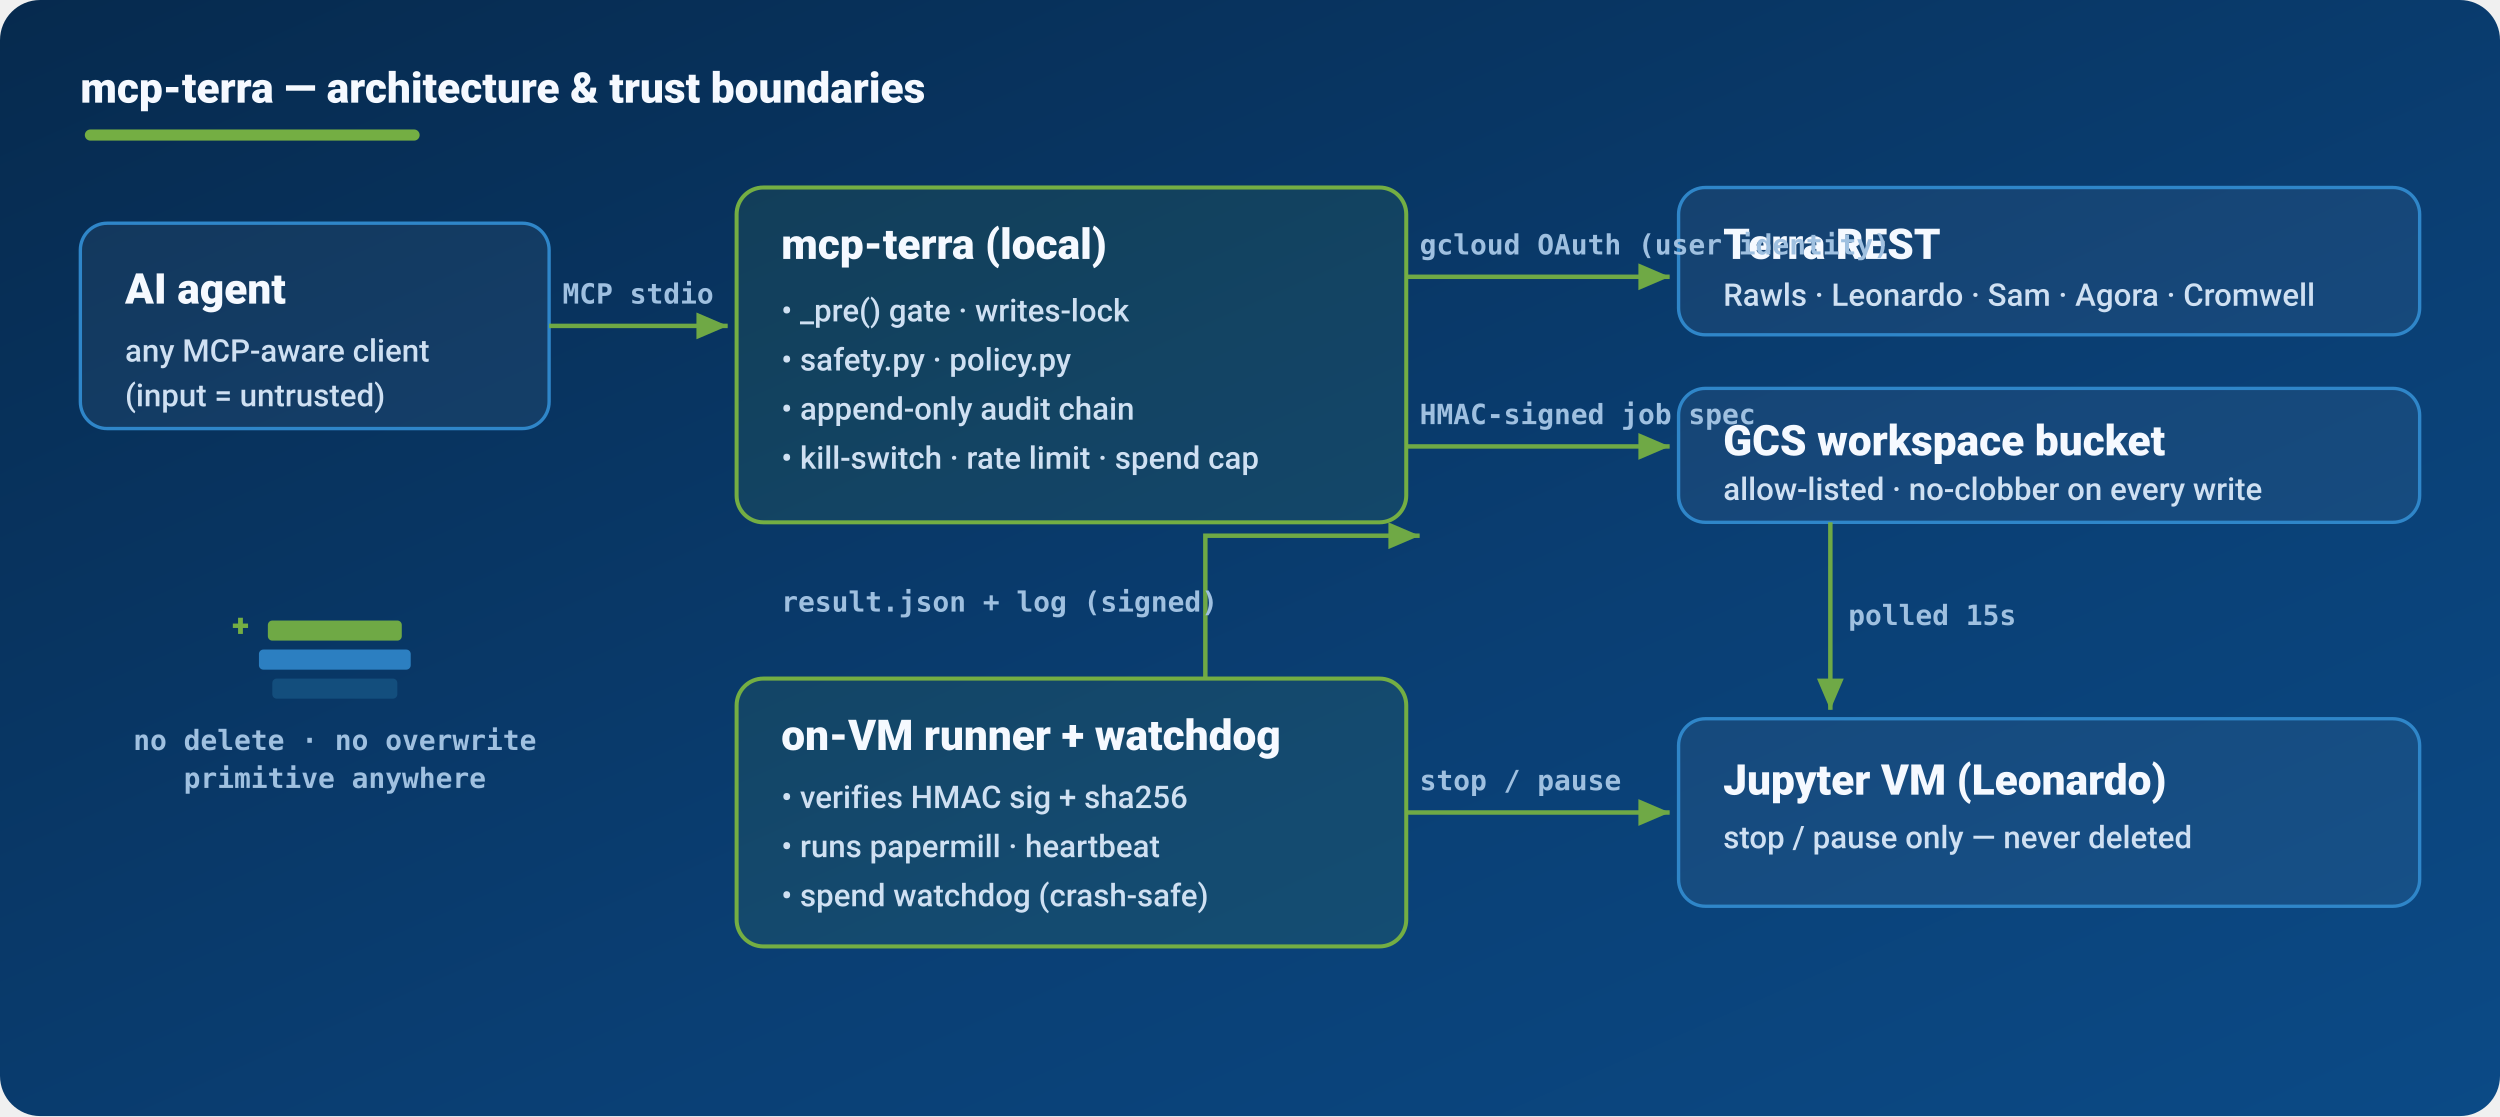
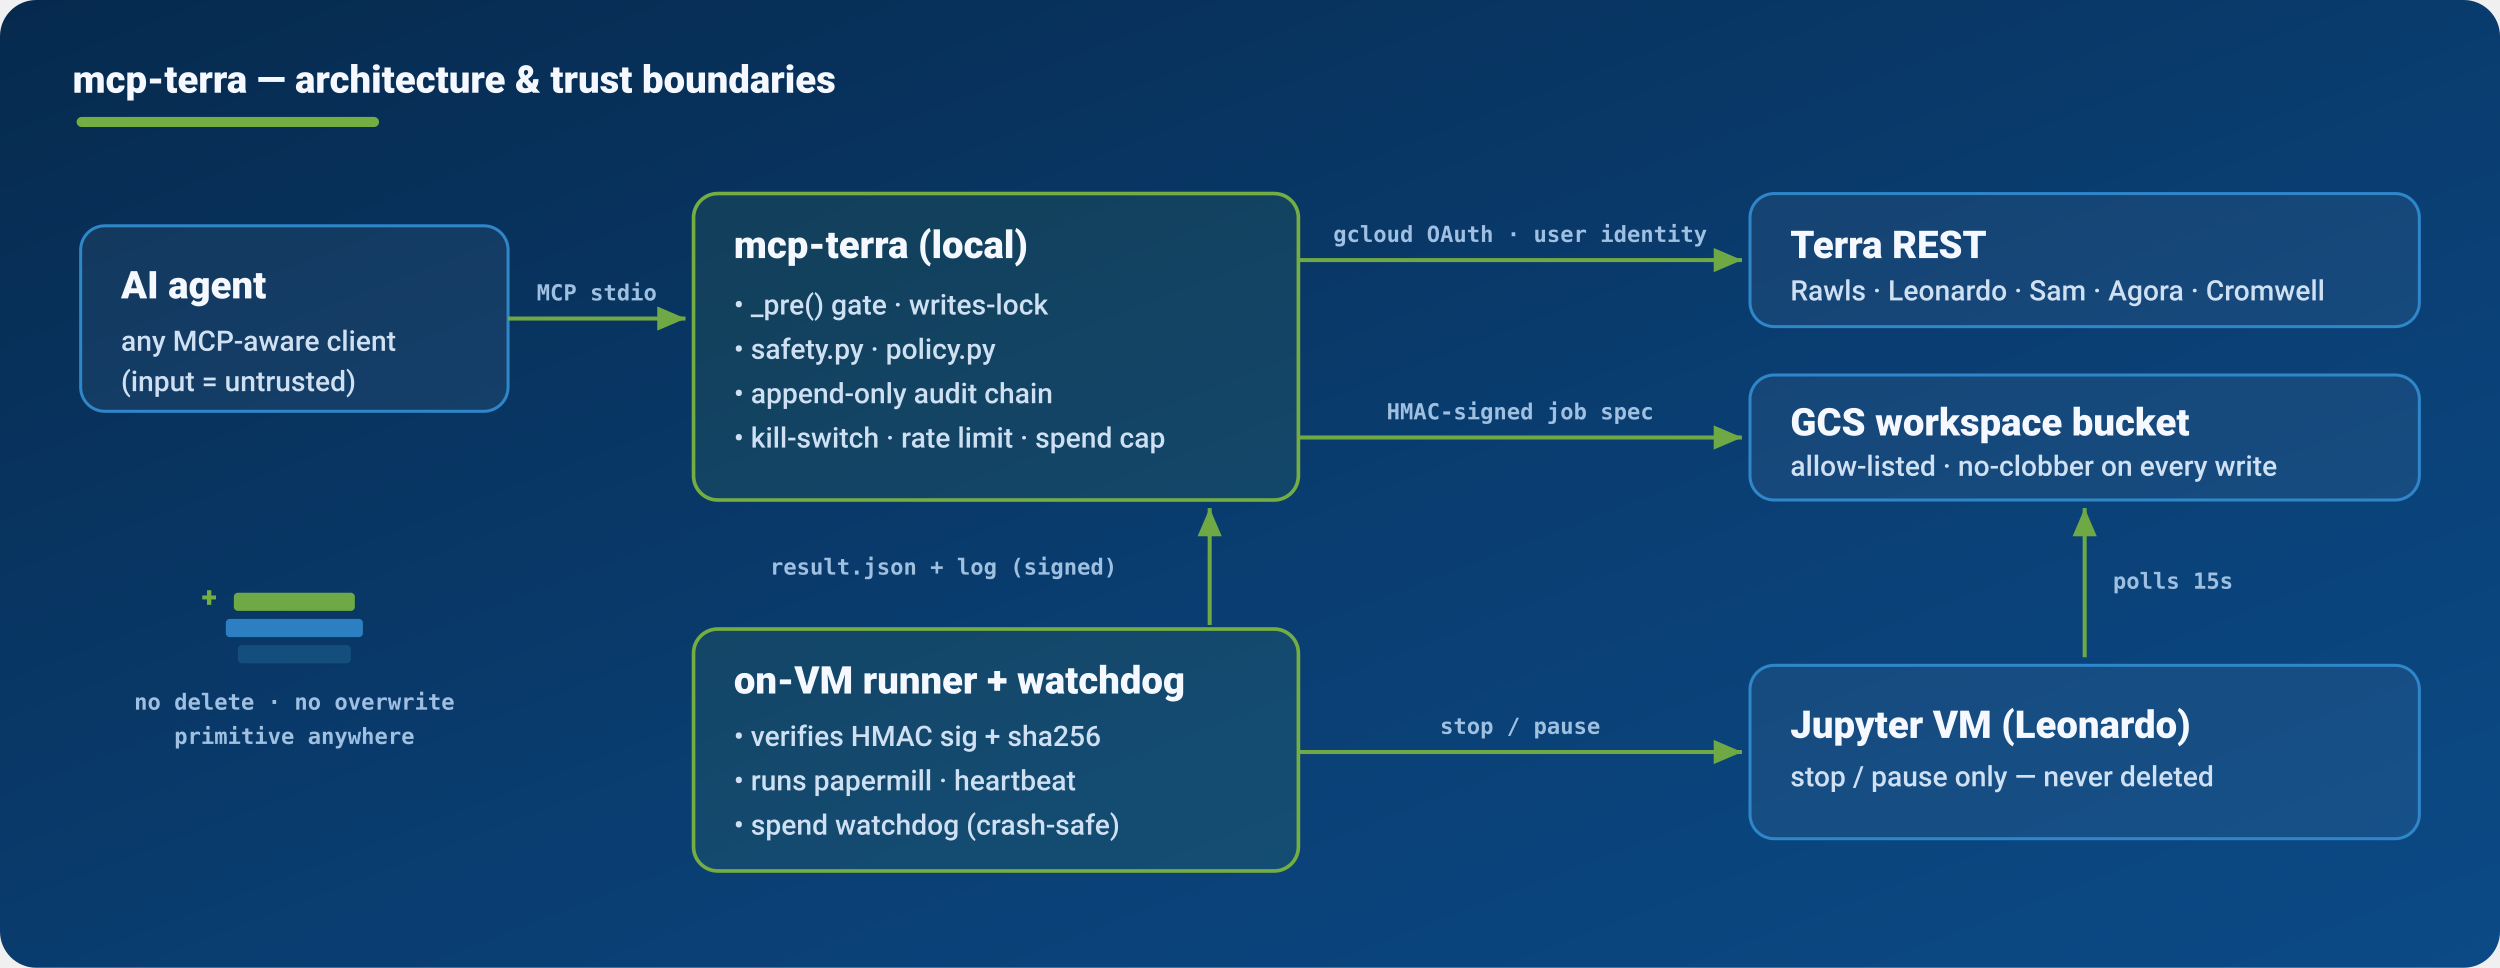
- <svg xmlns="http://www.w3.org/2000/svg" width="1120" height="500" viewBox="0 0 1120 500" role="img" aria-label="mcp-terra architecture and trust boundaries">
+ <svg xmlns="http://www.w3.org/2000/svg" width="1240" height="480" viewBox="0 0 1240 480" role="img" aria-label="mcp-terra architecture and trust boundaries">
  <defs>
    <linearGradient id="abg" x1="0" y1="0" x2="1" y2="1">
      <stop offset="0" stop-color="#062a4e" />
      <stop offset="0.6" stop-color="#0a3f74" />
      <stop offset="1" stop-color="#0b4a86" />
    </linearGradient>
    <marker id="ah" markerWidth="9" markerHeight="9" refX="7" refY="3" orient="auto">
      <path d="M0,0 L7,3 L0,6 Z" fill="#74ae43" />
    </marker>
    <style>
      .t    { font-family: ui-sans-serif, -apple-system, "Segoe UI", Roboto, Helvetica, Arial, sans-serif; }
      .mono { font-family: ui-monospace, "SF Mono", SFMono-Regular, Menlo, Consolas, monospace; }
      .box  { fill: #ffffff; fill-opacity: 0.05; stroke: #2f86c9; stroke-width: 1.5; }
      .hl   { fill: #74ae43; fill-opacity: 0.10; stroke: #74ae43; stroke-width: 1.8; }
      .h    { font-weight: 800; font-size: 19px; fill: #f5f9ff; }
      .s    { font-weight: 500; font-size: 14px; fill: #cfe0f2; }
-       .lbl  { font-weight: 600; font-size: 12.5px; fill: #9fc0e0; }
+       .lbl  { font-weight: 600; font-size: 11px; fill: #9fc0e0; }
      .arr  { stroke: #74ae43; stroke-width: 2; fill: none; opacity: 0.95; }
    </style>
  </defs>
-   <rect width="1120" height="500" rx="18" fill="url(#abg)" />
+   <rect width="1240" height="480" rx="18" fill="url(#abg)" />
  <text x="36" y="46" class="t h" font-size="22">mcp-terra — architecture &amp; trust boundaries</text>
  <rect x="38" y="58" width="150" height="5" rx="2.5" fill="#74ae43" />
-   <rect class="box" x="36" y="100" width="210" height="92" rx="12" />
-   <text x="56" y="136" class="t h">AI agent</text>
-   <text x="56" y="162" class="t s">any MCP-aware client</text>
-   <text x="56" y="182" class="t s">(input = untrusted)</text>
-   <rect class="hl" x="330" y="84" width="300" height="150" rx="12" />
-   <text x="350" y="116" class="t h">mcp-terra (local)</text>
-   <text x="350" y="144" class="t s">• _pre() gate · writes-lock</text>
-   <text x="350" y="166" class="t s">• safety.py · policy.py</text>
-   <text x="350" y="188" class="t s">• append-only audit chain</text>
-   <text x="350" y="210" class="t s">• kill-switch · rate limit · spend cap</text>
-   <rect class="box" x="752" y="84" width="332" height="66" rx="12" />
-   <text x="772" y="116" class="t h" font-size="17">Terra REST</text>
-   <text x="772" y="137" class="t s">Rawls · Leonardo · Sam · Agora · Cromwell</text>
-   <rect class="box" x="752" y="174" width="332" height="60" rx="12" />
-   <text x="772" y="204" class="t h" font-size="17">GCS workspace bucket</text>
-   <text x="772" y="224" class="t s">allow-listed · no-clobber on every write</text>
-   <rect class="hl" x="330" y="304" width="300" height="120" rx="12" />
-   <text x="350" y="336" class="t h">on-VM runner + watchdog</text>
-   <text x="350" y="362" class="t s">• verifies HMAC sig + sha256</text>
-   <text x="350" y="384" class="t s">• runs papermill · heartbeat</text>
-   <text x="350" y="406" class="t s">• spend watchdog (crash-safe)</text>
-   <rect class="box" x="752" y="322" width="332" height="84" rx="12" />
-   <text x="772" y="356" class="t h">Jupyter VM (Leonardo)</text>
-   <text x="772" y="380" class="t s">stop / pause only — never deleted</text>
-   <path class="arr" d="M246,146 H326" marker-end="url(#ah)" />
-   <text x="252" y="136" class="mono lbl">MCP stdio</text>
-   <path class="arr" d="M630,124 H748" marker-end="url(#ah)" />
-   <text x="636" y="114" class="mono lbl">gcloud OAuth (user identity)</text>
-   <path class="arr" d="M630,200 H748" marker-end="url(#ah)" />
-   <text x="636" y="190" class="mono lbl">HMAC-signed job spec</text>
-   <path class="arr" d="M820,234 V318" marker-end="url(#ah)" />
-   <text x="828" y="280" class="mono lbl">polled 15s</text>
-   <path class="arr" d="M540,304 V240 H636" marker-end="url(#ah)" />
-   <text x="350" y="274" class="mono lbl">result.json + log (signed)</text>
-   <path class="arr" d="M630,364 H748" marker-end="url(#ah)" />
-   <text x="636" y="354" class="mono lbl">stop / pause</text>
-   <g transform="translate(150,300)">
+   <rect class="box" x="40" y="112" width="212" height="92" rx="12" />
+   <text x="60" y="148" class="t h">AI agent</text>
+   <text x="60" y="174" class="t s">any MCP-aware client</text>
+   <text x="60" y="194" class="t s">(input = untrusted)</text>
+   <rect class="hl" x="344" y="96" width="300" height="152" rx="12" />
+   <text x="364" y="128" class="t h">mcp-terra (local)</text>
+   <text x="364" y="156" class="t s">• _pre() gate · writes-lock</text>
+   <text x="364" y="178" class="t s">• safety.py · policy.py</text>
+   <text x="364" y="200" class="t s">• append-only audit chain</text>
+   <text x="364" y="222" class="t s">• kill-switch · rate limit · spend cap</text>
+   <rect class="hl" x="344" y="312" width="300" height="120" rx="12" />
+   <text x="364" y="344" class="t h">on-VM runner + watchdog</text>
+   <text x="364" y="370" class="t s">• verifies HMAC sig + sha256</text>
+   <text x="364" y="392" class="t s">• runs papermill · heartbeat</text>
+   <text x="364" y="414" class="t s">• spend watchdog (crash-safe)</text>
+   <rect class="box" x="868" y="96" width="332" height="66" rx="12" />
+   <text x="888" y="128" class="t h" font-size="17">Terra REST</text>
+   <text x="888" y="149" class="t s">Rawls · Leonardo · Sam · Agora · Cromwell</text>
+   <rect class="box" x="868" y="186" width="332" height="62" rx="12" />
+   <text x="888" y="216" class="t h" font-size="17">GCS workspace bucket</text>
+   <text x="888" y="236" class="t s">allow-listed · no-clobber on every write</text>
+   <rect class="box" x="868" y="330" width="332" height="86" rx="12" />
+   <text x="888" y="366" class="t h">Jupyter VM (Leonardo)</text>
+   <text x="888" y="390" class="t s">stop / pause only — never deleted</text>
+   <path class="arr" d="M252,158 H340" marker-end="url(#ah)" />
+   <text x="296" y="149" class="mono lbl" text-anchor="middle">MCP stdio</text>
+   <path class="arr" d="M644,129 H864" marker-end="url(#ah)" />
+   <text x="754" y="120" class="mono lbl" text-anchor="middle">gcloud OAuth · user identity</text>
+   <path class="arr" d="M644,217 H864" marker-end="url(#ah)" />
+   <text x="754" y="208" class="mono lbl" text-anchor="middle">HMAC-signed job spec</text>
+   <path class="arr" d="M1034,326 V252" marker-end="url(#ah)" />
+   <text x="1048" y="292" class="mono lbl">polls 15s</text>
+   <path class="arr" d="M600,310 V252" marker-end="url(#ah)" />
+   <text x="468" y="285" class="mono lbl" text-anchor="middle">result.json + log (signed)</text>
+   <path class="arr" d="M644,373 H864" marker-end="url(#ah)" />
+   <text x="754" y="364" class="mono lbl" text-anchor="middle">stop / pause</text>
+   <g transform="translate(146,316)">
    <rect x="-30" y="-22" width="60" height="9" rx="2" fill="#74ae43" opacity="0.95" />
    <rect x="-34" y="-9" width="68" height="9" rx="2" fill="#2f86c9" opacity="0.92" />
    <rect x="-28" y="4" width="56" height="9" rx="2" fill="#14507f" opacity="0.92" />
    <text x="-46" y="-15" class="t" font-weight="800" font-size="14" fill="#74ae43">+</text>
    <text x="0" y="36" text-anchor="middle" class="mono lbl">no delete · no overwrite</text>
    <text x="0" y="53" text-anchor="middle" class="mono lbl">primitive anywhere</text>
  </g>
</svg>
